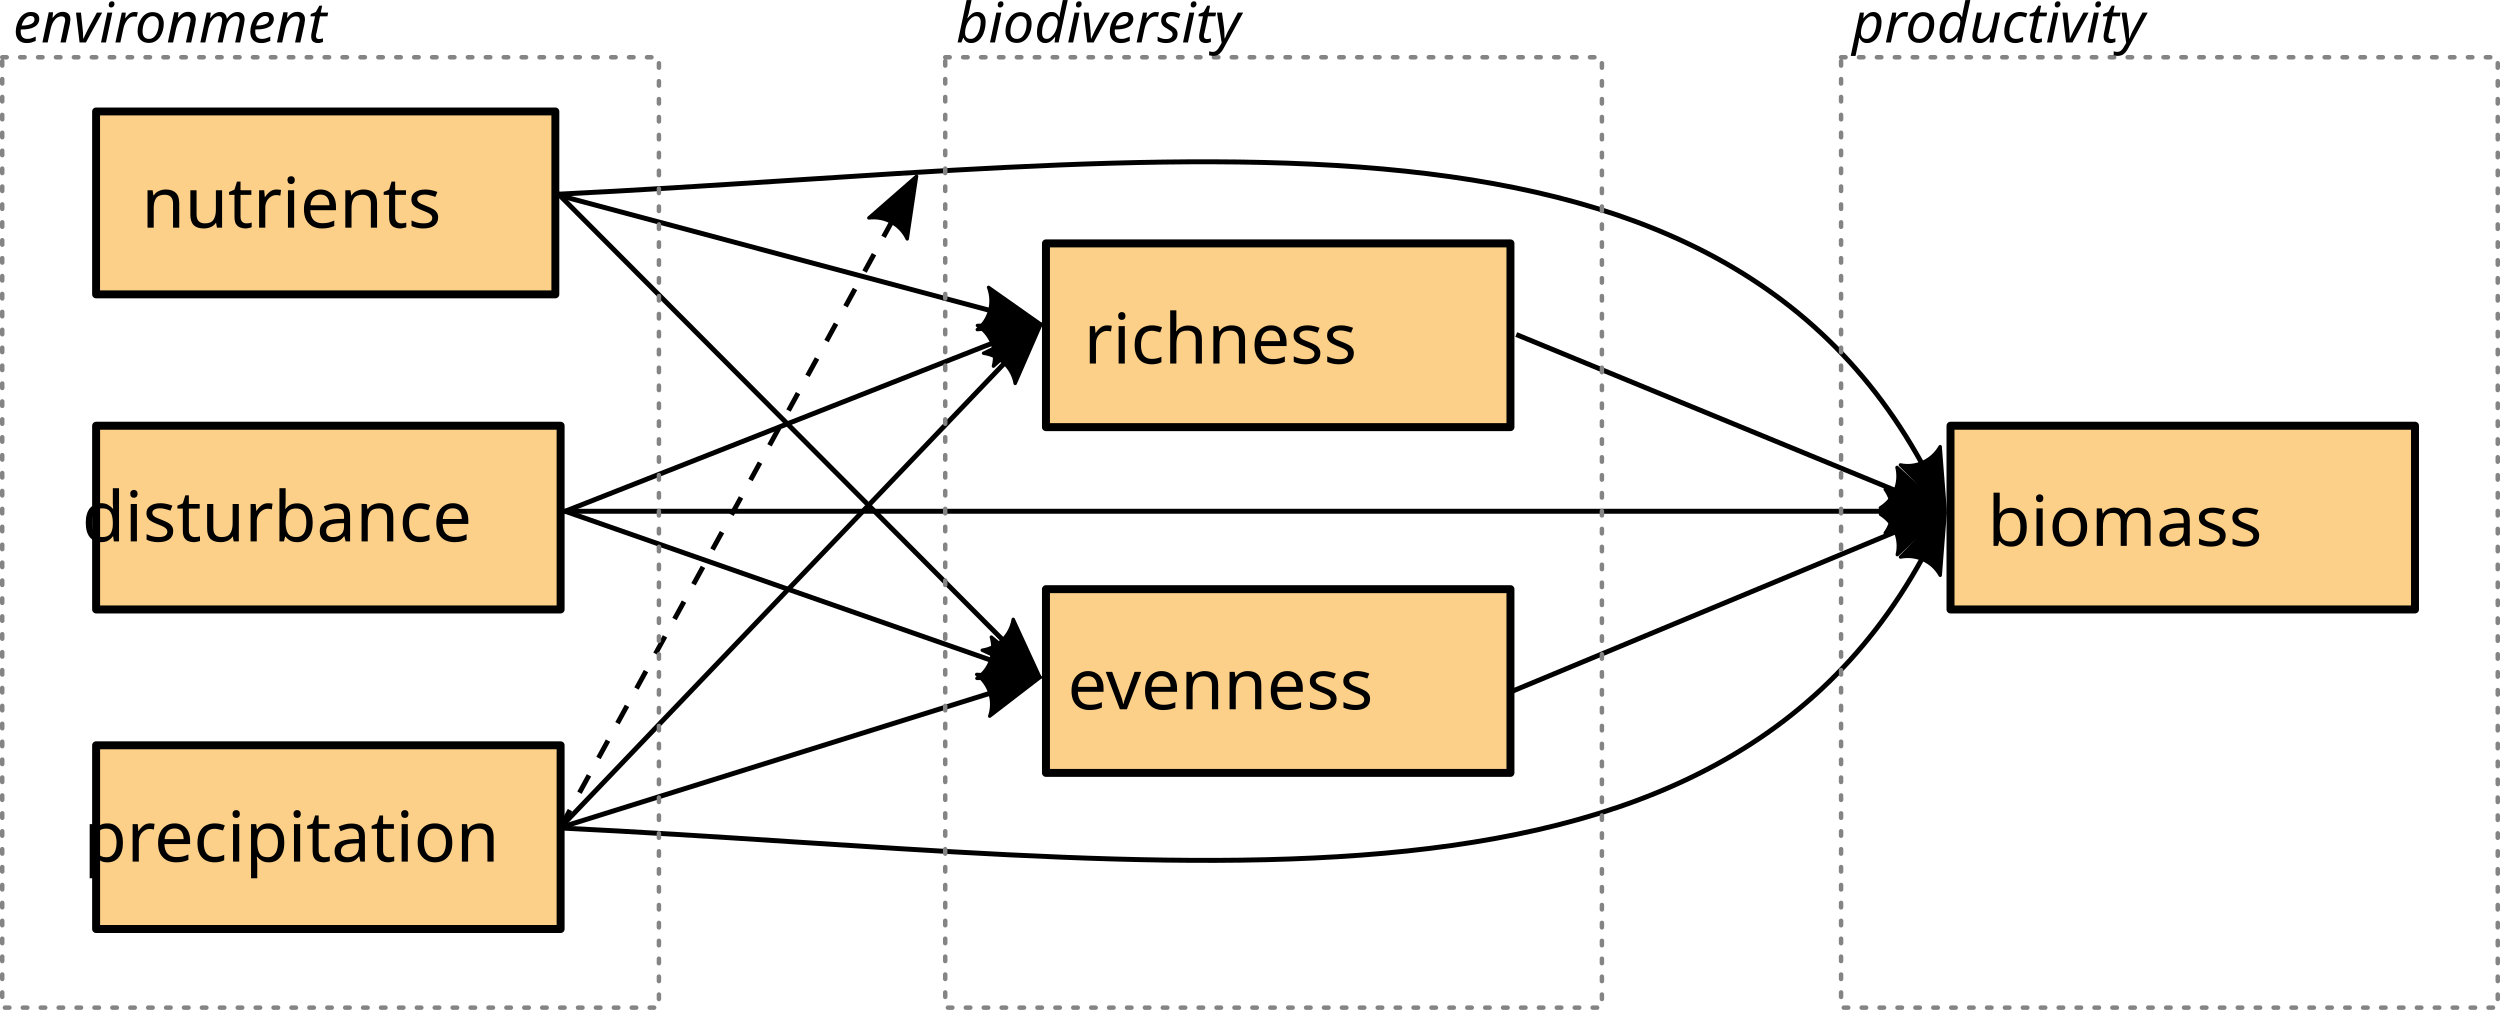
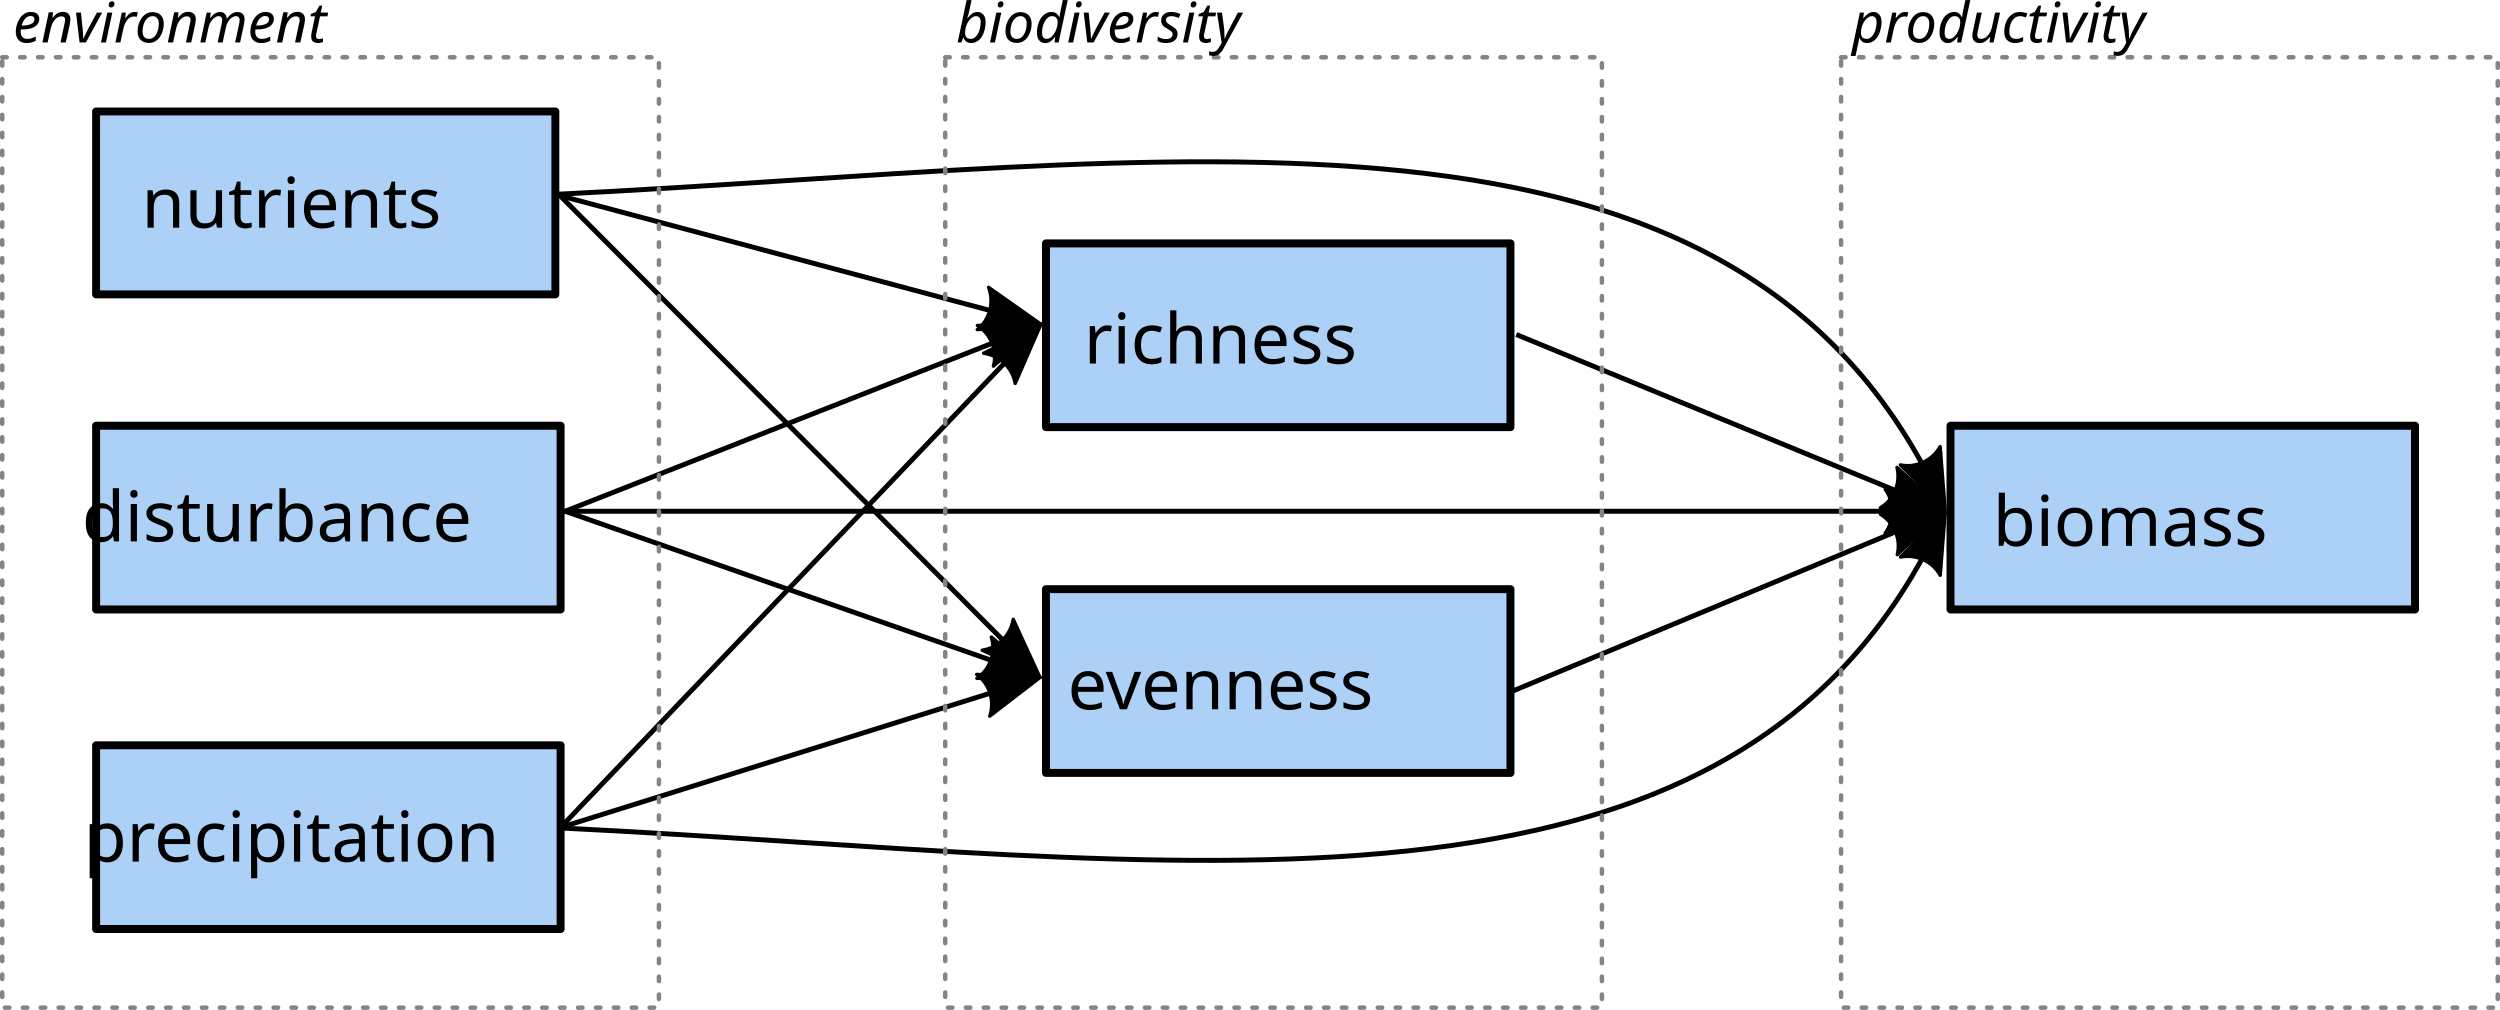
<svg xmlns="http://www.w3.org/2000/svg" xmlns:xlink="http://www.w3.org/1999/xlink" width="252.52mm" height="102.007mm" viewBox="0 0 252.52 102.007" version="1.1" id="svg1051">
  <defs id="defs1045">
    <marker orient="auto" refY="0" refX="0" id="marker7136" style="overflow:visible">
      <path id="path7134" style="fill:#000000;fill-opacity:1;fill-rule:evenodd;stroke:#000000;stroke-width:0.625;stroke-linejoin:round;stroke-opacity:1" d="M 8.719,4.034 -2.207,0.016 8.719,-4.002 c -1.745,2.372 -1.735,5.617 -6e-7,8.035 z" transform="matrix(-1.1,0,0,-1.1,-1.1,0)" />
    </marker>
    <marker style="overflow:visible" id="marker6374" refX="0" refY="0" orient="auto">
      <path transform="matrix(-1.1,0,0,-1.1,-1.1,0)" d="M 8.719,4.034 -2.207,0.016 8.719,-4.002 c -1.745,2.372 -1.735,5.617 -6e-7,8.035 z" style="fill:#000000;fill-opacity:1;fill-rule:evenodd;stroke:#000000;stroke-width:0.625;stroke-linejoin:round;stroke-opacity:1" id="path6372" />
    </marker>
    <marker orient="auto" refY="0" refX="0" id="marker13494" style="overflow:visible">
      <path id="path13492" style="fill:#000000;fill-opacity:1;fill-rule:evenodd;stroke:#000000;stroke-width:0.625;stroke-linejoin:round;stroke-opacity:1" d="M 8.719,4.034 -2.207,0.016 8.719,-4.002 c -1.745,2.372 -1.735,5.617 -6e-7,8.035 z" transform="matrix(-1.1,0,0,-1.1,-1.1,0)" />
    </marker>
    <marker style="overflow:visible" id="marker12636" refX="0" refY="0" orient="auto">
      <path transform="matrix(-1.1,0,0,-1.1,-1.1,0)" d="M 8.719,4.034 -2.207,0.016 8.719,-4.002 c -1.745,2.372 -1.735,5.617 -6e-7,8.035 z" style="fill:#000000;fill-opacity:1;fill-rule:evenodd;stroke:#000000;stroke-width:0.625;stroke-linejoin:round;stroke-opacity:1" id="path12634" />
    </marker>
    <marker orient="auto" refY="0" refX="0" id="marker10895" style="overflow:visible">
      <path id="path10893" style="fill:#000000;fill-opacity:1;fill-rule:evenodd;stroke:#000000;stroke-width:0.625;stroke-linejoin:round;stroke-opacity:1" d="M 8.719,4.034 -2.207,0.016 8.719,-4.002 c -1.745,2.372 -1.735,5.617 -6e-7,8.035 z" transform="matrix(-1.1,0,0,-1.1,-1.1,0)" />
    </marker>
    <marker orient="auto" refY="0" refX="0" id="marker9641" style="overflow:visible">
      <path id="path9639" style="fill:#000000;fill-opacity:1;fill-rule:evenodd;stroke:#000000;stroke-width:0.625;stroke-linejoin:round;stroke-opacity:1" d="M 8.719,4.034 -2.207,0.016 8.719,-4.002 c -1.745,2.372 -1.735,5.617 -6e-7,8.035 z" transform="matrix(-1.1,0,0,-1.1,-1.1,0)" />
    </marker>
    <marker style="overflow:visible" id="marker7337" refX="0" refY="0" orient="auto">
      <path transform="matrix(-1.1,0,0,-1.1,-1.1,0)" d="M 8.719,4.034 -2.207,0.016 8.719,-4.002 c -1.745,2.372 -1.735,5.617 -6e-7,8.035 z" style="fill:#000000;fill-opacity:1;fill-rule:evenodd;stroke:#000000;stroke-width:0.625;stroke-linejoin:round;stroke-opacity:1" id="path7335" />
    </marker>
    <marker orient="auto" refY="0" refX="0" id="marker5663" style="overflow:visible">
      <path id="path5661" style="fill:#000000;fill-opacity:1;fill-rule:evenodd;stroke:#000000;stroke-width:0.625;stroke-linejoin:round;stroke-opacity:1" d="M 8.719,4.034 -2.207,0.016 8.719,-4.002 c -1.745,2.372 -1.735,5.617 -6e-7,8.035 z" transform="matrix(-1.1,0,0,-1.1,-1.1,0)" />
    </marker>
    <marker style="overflow:visible" id="marker4379" refX="0" refY="0" orient="auto">
      <path transform="matrix(-1.1,0,0,-1.1,-1.1,0)" d="M 8.719,4.034 -2.207,0.016 8.719,-4.002 c -1.745,2.372 -1.735,5.617 -6e-7,8.035 z" style="fill:#000000;fill-opacity:1;fill-rule:evenodd;stroke:#000000;stroke-width:0.625;stroke-linejoin:round;stroke-opacity:1" id="path4377" />
    </marker>
    <marker orient="auto" refY="0" refX="0" id="marker3922" style="overflow:visible">
      <path id="path3920" style="fill:#000000;fill-opacity:1;fill-rule:evenodd;stroke:#000000;stroke-width:0.625;stroke-linejoin:round;stroke-opacity:1" d="M 8.719,4.034 -2.207,0.016 8.719,-4.002 c -1.745,2.372 -1.735,5.617 -6e-7,8.035 z" transform="matrix(-1.1,0,0,-1.1,-1.1,0)" />
    </marker>
    <marker style="overflow:visible" id="marker3418" refX="0" refY="0" orient="auto">
      <path transform="matrix(-1.1,0,0,-1.1,-1.1,0)" d="M 8.719,4.034 -2.207,0.016 8.719,-4.002 c -1.745,2.372 -1.735,5.617 -6e-7,8.035 z" style="fill:#000000;fill-opacity:1;fill-rule:evenodd;stroke:#000000;stroke-width:0.625;stroke-linejoin:round;stroke-opacity:1" id="path3416" />
    </marker>
    <marker orient="auto" refY="0" refX="0" id="marker2932" style="overflow:visible">
      <path id="path2930" style="fill:#000000;fill-opacity:1;fill-rule:evenodd;stroke:#000000;stroke-width:0.625;stroke-linejoin:round;stroke-opacity:1" d="M 8.719,4.034 -2.207,0.016 8.719,-4.002 c -1.745,2.372 -1.735,5.617 -6e-7,8.035 z" transform="matrix(-1.1,0,0,-1.1,-1.1,0)" />
    </marker>
    <marker style="overflow:visible" id="marker2500" refX="0" refY="0" orient="auto">
      <path transform="matrix(-1.1,0,0,-1.1,-1.1,0)" d="M 8.719,4.034 -2.207,0.016 8.719,-4.002 c -1.745,2.372 -1.735,5.617 -6e-7,8.035 z" style="fill:#000000;fill-opacity:1;fill-rule:evenodd;stroke:#000000;stroke-width:0.625;stroke-linejoin:round;stroke-opacity:1" id="path2498" />
    </marker>
    <marker orient="auto" refY="0" refX="0" id="Arrow2Lend" style="overflow:visible">
      <path id="path2173" style="fill:#000000;fill-opacity:1;fill-rule:evenodd;stroke:#000000;stroke-width:0.625;stroke-linejoin:round;stroke-opacity:1" d="M 8.719,4.034 -2.207,0.016 8.719,-4.002 c -1.745,2.372 -1.735,5.617 -6e-7,8.035 z" transform="matrix(-1.1,0,0,-1.1,-1.1,0)" />
    </marker>
    <marker orient="auto" refY="0" refX="0" id="marker2166" style="overflow:visible">
      <path id="path2164" style="fill:#000000;fill-opacity:1;fill-rule:evenodd;stroke:#000000;stroke-width:0.625;stroke-linejoin:round;stroke-opacity:1" d="M 8.719,4.034 -2.207,0.016 8.719,-4.002 c -1.745,2.372 -1.735,5.617 -6e-7,8.035 z" transform="matrix(-1.1,0,0,-1.1,-1.1,0)" />
    </marker>
    <marker orient="auto" refY="0" refX="0" id="marker2986" style="overflow:visible">
      <path id="path2984" style="fill:#000000;fill-opacity:1;fill-rule:evenodd;stroke:#000000;stroke-width:0.625;stroke-linejoin:round;stroke-opacity:1" d="M 8.719,4.034 -2.207,0.016 8.719,-4.002 c -1.745,2.372 -1.735,5.617 -6e-7,8.035 z" transform="matrix(-1.1,0,0,-1.1,-1.1,0)" />
    </marker>
    <marker style="overflow:visible" id="marker3700" refX="0" refY="0" orient="auto">
      <path transform="matrix(-1.1,0,0,-1.1,-1.1,0)" d="M 8.719,4.034 -2.207,0.016 8.719,-4.002 c -1.745,2.372 -1.735,5.617 -6e-7,8.035 z" style="fill:#000000;fill-opacity:1;fill-rule:evenodd;stroke:#000000;stroke-width:0.625;stroke-linejoin:round;stroke-opacity:1" id="path3698" />
    </marker>
    <marker orient="auto" refY="0" refX="0" id="marker2166-4" style="overflow:visible">
      <path id="path2164-9" style="fill:#000000;fill-opacity:1;fill-rule:evenodd;stroke:#000000;stroke-width:0.625;stroke-linejoin:round;stroke-opacity:1" d="M 8.719,4.034 -2.207,0.016 8.719,-4.002 c -1.745,2.372 -1.735,5.617 -6e-7,8.035 z" transform="matrix(-1.1,0,0,-1.1,-1.1,0)" />
    </marker>
    <marker orient="auto" refY="0" refX="0" id="marker2986-9" style="overflow:visible">
      <path id="path2984-3" style="fill:#000000;fill-opacity:1;fill-rule:evenodd;stroke:#000000;stroke-width:0.625;stroke-linejoin:round;stroke-opacity:1" d="M 8.719,4.034 -2.207,0.016 8.719,-4.002 c -1.745,2.372 -1.735,5.617 -6e-7,8.035 z" transform="matrix(-1.1,0,0,-1.1,-1.1,0)" />
    </marker>
    <marker style="overflow:visible" id="marker3700-6" refX="0" refY="0" orient="auto">
      <path transform="matrix(-1.1,0,0,-1.1,-1.1,0)" d="M 8.719,4.034 -2.207,0.016 8.719,-4.002 c -1.745,2.372 -1.735,5.617 -6e-7,8.035 z" style="fill:#000000;fill-opacity:1;fill-rule:evenodd;stroke:#000000;stroke-width:0.625;stroke-linejoin:round;stroke-opacity:1" id="path3698-0" />
    </marker>
  </defs>
  <g id="layer1" transform="translate(-162.4076,-183.7199)">
-     <rect style="fill:#fcd088;fill-opacity:1;stroke:#000000;stroke-width:0.805;stroke-linecap:round;stroke-linejoin:round;stroke-miterlimit:10;stroke-dasharray:none;stroke-dashoffset:0;stroke-opacity:1;paint-order:normal" id="rect2098" width="46.918" height="18.558" x="359.424" y="226.721" />
-     <rect style="fill:#fcd088;fill-opacity:1;stroke:#000000;stroke-width:0.805;stroke-linecap:round;stroke-linejoin:round;stroke-miterlimit:10;stroke-dasharray:none;stroke-dashoffset:0;stroke-opacity:1;paint-order:normal" id="rect821" width="46.918" height="18.558" x="172.116" y="226.722" />
-     <rect y="194.978" x="172.113" height="18.477" width="46.39" id="rect2934" style="fill:#fcd088;fill-opacity:1;stroke:#000000;stroke-width:0.799;stroke-linecap:round;stroke-linejoin:round;stroke-miterlimit:10;stroke-dasharray:none;stroke-dashoffset:0;stroke-opacity:1;paint-order:normal" />
+     <rect style="fill:#add1f6;fill-opacity:1;stroke:#000000;stroke-width:0.805;stroke-linecap:round;stroke-linejoin:round;stroke-miterlimit:10;stroke-dasharray:none;stroke-dashoffset:0;stroke-opacity:1;paint-order:normal" id="rect2098" width="46.918" height="18.558" x="359.424" y="226.721" />
+     <rect style="fill:#add1f6;fill-opacity:1;stroke:#000000;stroke-width:0.805;stroke-linecap:round;stroke-linejoin:round;stroke-miterlimit:10;stroke-dasharray:none;stroke-dashoffset:0;stroke-opacity:1;paint-order:normal" id="rect821" width="46.918" height="18.558" x="172.116" y="226.722" />
+     <rect y="194.978" x="172.113" height="18.477" width="46.39" id="rect2934" style="fill:#add1f6;fill-opacity:1;stroke:#000000;stroke-width:0.799;stroke-linecap:round;stroke-linejoin:round;stroke-miterlimit:10;stroke-dasharray:none;stroke-dashoffset:0;stroke-opacity:1;paint-order:normal" />
    <flowRoot transform="matrix(3.779528,0,0,3.779528,-11.80915,9.646343)" xml:space="preserve" style="font-style:normal;font-variant:normal;font-weight:normal;font-stretch:normal;font-size:7.056px;line-height:1.25;font-family:sans-serif;-inkscape-font-specification:'sans-serif, Normal';font-variant-ligatures:normal;font-variant-caps:normal;font-variant-numeric:normal;font-feature-settings:normal;text-align:center;letter-spacing:0px;word-spacing:0px;writing-mode:lr-tb;text-anchor:middle;fill:#000000;fill-opacity:1;stroke:none;stroke-width:0.265" id="flowRoot2968">
      <flowRegion id="flowRegion2970" style="text-align:center;text-anchor:middle">
        <use x="0" y="0" xlink:href="#rect821" id="use2972" width="100%" height="100%" transform="matrix(0.2645833,0,0,0.2645833,3.124504,-2.552262)" />
      </flowRegion>
      <flowPara id="flowPara2974">above-ground biomass</flowPara>
    </flowRoot>
    <flowRoot transform="matrix(3.779528,0,0,3.779528,-11.80915,9.646343)" xml:space="preserve" style="font-style:normal;font-variant:normal;font-weight:normal;font-stretch:normal;font-size:7.056px;line-height:1.25;font-family:sans-serif;-inkscape-font-specification:'sans-serif, Normal';font-variant-ligatures:normal;font-variant-caps:normal;font-variant-numeric:normal;font-feature-settings:normal;text-align:center;letter-spacing:0px;word-spacing:0px;writing-mode:lr-tb;text-anchor:middle;fill:#000000;fill-opacity:1;stroke:none;stroke-width:0.265" id="flowRoot4166">
      <flowRegion id="flowRegion4168" style="text-align:center;text-anchor:middle">
        <use x="0" y="0" xlink:href="#rect2934" id="use4170" width="100%" height="100%" transform="matrix(0.2645833,0,0,0.2645833,3.124504,-2.552262)" />
      </flowRegion>
      <flowPara id="flowPara4172">functional group</flowPara>
    </flowRoot>
    <text xml:space="preserve" style="font-style:normal;font-variant:normal;font-weight:normal;font-stretch:normal;font-size:7.056px;line-height:1.25;font-family:sans-serif;-inkscape-font-specification:'sans-serif, Normal';font-variant-ligatures:normal;font-variant-caps:normal;font-variant-numeric:normal;font-feature-settings:normal;text-align:center;letter-spacing:0px;word-spacing:0px;writing-mode:lr-tb;text-anchor:middle;fill:#000000;fill-opacity:1;stroke:none;stroke-width:0.265" x="194.957" y="238.406" id="text2082">
      <tspan id="tspan2080" x="194.957" y="238.406" style="stroke-width:0.265">disturbance</tspan>
    </text>
    <text id="text2086" y="206.717" x="196.434" style="font-style:normal;font-variant:normal;font-weight:normal;font-stretch:normal;font-size:7.056px;line-height:1.25;font-family:sans-serif;-inkscape-font-specification:'sans-serif, Normal';font-variant-ligatures:normal;font-variant-caps:normal;font-variant-numeric:normal;font-feature-settings:normal;text-align:center;letter-spacing:0px;word-spacing:0px;writing-mode:lr-tb;text-anchor:middle;fill:#000000;fill-opacity:1;stroke:none;stroke-width:0.265" xml:space="preserve">
      <tspan style="stroke-width:0.265" y="206.717" x="196.434" id="tspan2084">nutrients</tspan>
    </text>
-     <text id="text2090" y="238.856" x="381.632" style="font-style:normal;font-variant:normal;font-weight:normal;font-stretch:normal;font-size:7.056px;line-height:1.25;font-family:sans-serif;-inkscape-font-specification:'sans-serif, Normal';font-variant-ligatures:normal;font-variant-caps:normal;font-variant-numeric:normal;font-feature-settings:normal;text-align:center;letter-spacing:0px;word-spacing:0px;writing-mode:lr-tb;text-anchor:middle;fill:#000000;fill-opacity:1;stroke:none;stroke-width:0.265" xml:space="preserve">
-       <tspan style="stroke-width:0.265" y="238.856" x="381.632" id="tspan2088">biomass</tspan>
+     <text id="text2090" y="238.856" x="382.161" style="font-style:normal;font-variant:normal;font-weight:normal;font-stretch:normal;font-size:7.056px;line-height:1.25;font-family:sans-serif;-inkscape-font-specification:'sans-serif, Normal';font-variant-ligatures:normal;font-variant-caps:normal;font-variant-numeric:normal;font-feature-settings:normal;text-align:center;letter-spacing:0px;word-spacing:0px;writing-mode:lr-tb;text-anchor:middle;fill:#000000;fill-opacity:1;stroke:none;stroke-width:0.265" xml:space="preserve">
+       <tspan style="stroke-width:0.265" y="238.856" x="382.161" id="tspan2088">biomass</tspan>
    </text>
-     <rect y="259" x="172.116" height="18.558" width="46.918" id="rect2092" style="fill:#fcd088;fill-opacity:1;stroke:#000000;stroke-width:0.805;stroke-linecap:round;stroke-linejoin:round;stroke-miterlimit:10;stroke-dasharray:none;stroke-dashoffset:0;stroke-opacity:1;paint-order:normal" />
+     <rect y="259" x="172.116" height="18.558" width="46.918" id="rect2092" style="fill:#add1f6;fill-opacity:1;stroke:#000000;stroke-width:0.805;stroke-linecap:round;stroke-linejoin:round;stroke-miterlimit:10;stroke-dasharray:none;stroke-dashoffset:0;stroke-opacity:1;paint-order:normal" />
    <text xml:space="preserve" style="font-style:normal;font-variant:normal;font-weight:normal;font-stretch:normal;font-size:7.056px;line-height:1.25;font-family:sans-serif;-inkscape-font-specification:'sans-serif, Normal';font-variant-ligatures:normal;font-variant-caps:normal;font-variant-numeric:normal;font-feature-settings:normal;text-align:center;letter-spacing:0px;word-spacing:0px;writing-mode:lr-tb;text-anchor:middle;fill:#000000;fill-opacity:1;stroke:none;stroke-width:0.265" x="196.434" y="270.746" id="text2096">
      <tspan id="tspan2094" x="196.434" y="270.746" style="stroke-width:0.265">precipitation</tspan>
    </text>
-     <rect y="208.305" x="268.058" height="18.558" width="46.918" id="rect2100" style="fill:#fcd088;fill-opacity:1;stroke:#000000;stroke-width:0.805;stroke-linecap:round;stroke-linejoin:round;stroke-miterlimit:10;stroke-dasharray:none;stroke-dashoffset:0;stroke-opacity:1;paint-order:normal" />
+     <rect y="208.305" x="268.058" height="18.558" width="46.918" id="rect2100" style="fill:#add1f6;fill-opacity:1;stroke:#000000;stroke-width:0.805;stroke-linecap:round;stroke-linejoin:round;stroke-miterlimit:10;stroke-dasharray:none;stroke-dashoffset:0;stroke-opacity:1;paint-order:normal" />
    <text xml:space="preserve" style="font-style:normal;font-variant:normal;font-weight:normal;font-stretch:normal;font-size:7.056px;line-height:1.25;font-family:sans-serif;-inkscape-font-specification:'sans-serif, Normal';font-variant-ligatures:normal;font-variant-caps:normal;font-variant-numeric:normal;font-feature-settings:normal;text-align:center;letter-spacing:0px;word-spacing:0px;writing-mode:lr-tb;text-anchor:middle;fill:#000000;fill-opacity:1;stroke:none;stroke-width:0.265" x="290.266" y="220.44" id="text2104">
      <tspan id="tspan2102" x="290.266" y="220.44" style="stroke-width:0.265">richness</tspan>
    </text>
-     <rect style="fill:#fcd088;fill-opacity:1;stroke:#000000;stroke-width:0.805;stroke-linecap:round;stroke-linejoin:round;stroke-miterlimit:10;stroke-dasharray:none;stroke-dashoffset:0;stroke-opacity:1;paint-order:normal" id="rect2106" width="46.918" height="18.558" x="268.058" y="243.23" />
+     <rect style="fill:#add1f6;fill-opacity:1;stroke:#000000;stroke-width:0.805;stroke-linecap:round;stroke-linejoin:round;stroke-miterlimit:10;stroke-dasharray:none;stroke-dashoffset:0;stroke-opacity:1;paint-order:normal" id="rect2106" width="46.918" height="18.558" x="268.058" y="243.23" />
    <text id="text2110" y="255.365" x="290.266" style="font-style:normal;font-variant:normal;font-weight:normal;font-stretch:normal;font-size:7.056px;line-height:1.25;font-family:sans-serif;-inkscape-font-specification:'sans-serif, Normal';font-variant-ligatures:normal;font-variant-caps:normal;font-variant-numeric:normal;font-feature-settings:normal;text-align:center;letter-spacing:0px;word-spacing:0px;writing-mode:lr-tb;text-anchor:middle;fill:#000000;fill-opacity:1;stroke:none;stroke-width:0.265" xml:space="preserve">
      <tspan style="stroke-width:0.265" y="255.365" x="290.266" id="tspan2108">evenness</tspan>
    </text>
    <path style="fill:none;stroke:#000000;stroke-width:0.5;stroke-linecap:butt;stroke-linejoin:miter;stroke-miterlimit:4;stroke-dasharray:none;stroke-opacity:1;marker-end:url(#Arrow2Lend)" d="m 218.733,203.417 48.12,12.849" id="path2150" />
    <path id="path2496" d="m 219.02,267.301 47.801,-14.937" style="fill:none;stroke:#000000;stroke-width:0.5;stroke-linecap:butt;stroke-linejoin:miter;stroke-miterlimit:4;stroke-dasharray:none;stroke-opacity:1;marker-end:url(#marker2500)" />
    <path style="fill:none;stroke:#000000;stroke-width:0.5;stroke-linecap:butt;stroke-linejoin:miter;stroke-miterlimit:4;stroke-dasharray:none;stroke-opacity:1;marker-end:url(#marker2932)" d="m 219.489,235.362 47.431,-18.662" id="path2928" />
    <path id="path3414" d="m 315.561,217.509 42.558,17.506" style="fill:none;stroke:#000000;stroke-width:0.5;stroke-linecap:butt;stroke-linejoin:miter;stroke-miterlimit:4;stroke-dasharray:none;stroke-opacity:1;marker-end:url(#marker3418)" />
    <path style="fill:none;stroke:#000000;stroke-width:0.5;stroke-linecap:butt;stroke-linejoin:miter;stroke-miterlimit:4;stroke-dasharray:none;stroke-opacity:1;marker-end:url(#marker3922)" d="m 314.994,253.606 43.144,-17.946" id="path3918" />
    <path id="path4375" d="m 218.733,203.242 48.221,48.387" style="fill:none;stroke:#000000;stroke-width:0.5;stroke-linecap:butt;stroke-linejoin:miter;stroke-miterlimit:4;stroke-dasharray:none;stroke-opacity:1;marker-end:url(#marker4379)" />
-     <path style="fill:none;stroke:#000000;stroke-width:0.5;stroke-linecap:butt;stroke-linejoin:miter;stroke-miterlimit:4;stroke-dasharray:2, 2;stroke-dashoffset:0;stroke-opacity:1;marker-end:url(#marker9641)" d="m 219.02,267.301 35.658,-65.194" id="path9637" />
    <path id="path12632" d="m 219.489,235.362 47.365,16.567" style="fill:none;stroke:#000000;stroke-width:0.5;stroke-linecap:butt;stroke-linejoin:miter;stroke-miterlimit:4;stroke-dasharray:none;stroke-opacity:1;marker-end:url(#marker12636)" />
    <path style="fill:none;stroke:#000000;stroke-width:0.5;stroke-linecap:butt;stroke-linejoin:miter;stroke-miterlimit:4;stroke-dasharray:none;stroke-opacity:1;marker-end:url(#marker13494)" d="m 219.289,235.362 h 138.884" id="path13490" />
    <path id="path6370" d="m 219.02,267.352 c 62.581,3.065 118.974,13.562 139.6,-31.297" style="fill:none;stroke:#000000;stroke-width:0.5;stroke-linecap:butt;stroke-linejoin:miter;stroke-miterlimit:4;stroke-dasharray:none;stroke-opacity:1;marker-end:url(#marker6374)" />
    <path style="fill:none;stroke:#000000;stroke-width:0.5;stroke-linecap:butt;stroke-linejoin:miter;stroke-miterlimit:4;stroke-dasharray:none;stroke-opacity:1;marker-end:url(#marker7136)" d="m 219.02,267.301 48.034,-50.233" id="path7132" />
    <path style="fill:none;stroke:#000000;stroke-width:0.5;stroke-linecap:butt;stroke-linejoin:miter;stroke-miterlimit:4;stroke-dasharray:none;stroke-opacity:1;marker-end:url(#marker6374)" d="m 218.642,203.343 c 62.581,-3.065 119.328,-13.585 139.954,31.274" id="path89" />
    <rect style="opacity:1;fill:none;fill-opacity:1;stroke:#848484;stroke-width:0.452;stroke-linecap:round;stroke-linejoin:round;stroke-miterlimit:4;stroke-dasharray:0.452, 1.357;stroke-dashoffset:0;stroke-opacity:1;paint-order:normal" id="rect1130" width="66.33" height="95.997" x="257.883" y="189.504" />
    <rect y="189.504" x="162.634" height="95.997" width="66.33" id="rect1146" style="opacity:1;fill:none;fill-opacity:1;stroke:#848484;stroke-width:0.452;stroke-linecap:round;stroke-linejoin:round;stroke-miterlimit:4;stroke-dasharray:0.452, 1.357;stroke-dashoffset:0;stroke-opacity:1;paint-order:normal" />
    <rect style="opacity:1;fill:none;fill-opacity:1;stroke:#848484;stroke-width:0.452;stroke-linecap:round;stroke-linejoin:round;stroke-miterlimit:4;stroke-dasharray:0.452, 1.357;stroke-dashoffset:0;stroke-opacity:1;paint-order:normal" id="rect1148" width="66.33" height="95.997" x="348.371" y="189.504" />
    <text xml:space="preserve" style="font-style:normal;font-variant:normal;font-weight:normal;font-stretch:normal;font-size:7.056px;line-height:1.25;font-family:sans-serif;-inkscape-font-specification:'sans-serif, Normal';font-variant-ligatures:normal;font-variant-caps:normal;font-variant-numeric:normal;font-feature-settings:normal;text-align:start;letter-spacing:0px;word-spacing:0px;writing-mode:lr-tb;text-anchor:start;fill:#000000;fill-opacity:1;stroke:none;stroke-width:0.265" x="163.733" y="188.008" id="text1152">
      <tspan id="tspan1150" x="163.733" y="188.008" style="font-style:italic;font-size:5.644px;text-align:start;text-anchor:start;stroke-width:0.265">environment</tspan>
    </text>
    <text id="text1156" y="188.008" x="258.982" style="font-style:normal;font-variant:normal;font-weight:normal;font-stretch:normal;font-size:7.056px;line-height:1.25;font-family:sans-serif;-inkscape-font-specification:'sans-serif, Normal';font-variant-ligatures:normal;font-variant-caps:normal;font-variant-numeric:normal;font-feature-settings:normal;text-align:start;letter-spacing:0px;word-spacing:0px;writing-mode:lr-tb;text-anchor:start;fill:#000000;fill-opacity:1;stroke:none;stroke-width:0.265" xml:space="preserve">
      <tspan style="font-style:italic;font-size:5.644px;text-align:start;text-anchor:start;stroke-width:0.265" y="188.008" x="258.982" id="tspan1154">biodiversity</tspan>
    </text>
    <text xml:space="preserve" style="font-style:normal;font-variant:normal;font-weight:normal;font-stretch:normal;font-size:7.056px;line-height:1.25;font-family:sans-serif;-inkscape-font-specification:'sans-serif, Normal';font-variant-ligatures:normal;font-variant-caps:normal;font-variant-numeric:normal;font-feature-settings:normal;text-align:start;letter-spacing:0px;word-spacing:0px;writing-mode:lr-tb;text-anchor:start;fill:#000000;fill-opacity:1;stroke:none;stroke-width:0.265" x="349.471" y="188.008" id="text1160">
      <tspan id="tspan1158" x="349.471" y="188.008" style="font-style:italic;font-size:5.644px;text-align:start;text-anchor:start;stroke-width:0.265">productivity</tspan>
    </text>
    <text xml:space="preserve" style="font-style:normal;font-variant:normal;font-weight:normal;font-stretch:normal;font-size:7.056px;line-height:1.25;font-family:sans-serif;-inkscape-font-specification:'sans-serif, Normal';font-variant-ligatures:normal;font-variant-caps:normal;font-variant-numeric:normal;font-feature-settings:normal;text-align:center;letter-spacing:0px;word-spacing:0px;writing-mode:lr-tb;text-anchor:middle;fill:#000000;fill-opacity:1;stroke:none;stroke-width:0.265" x="310.341" y="182.026" id="text1164">
      <tspan id="tspan1162" x="310.341" y="188.269" style="stroke-width:0.265" />
    </text>
  </g>
</svg>
